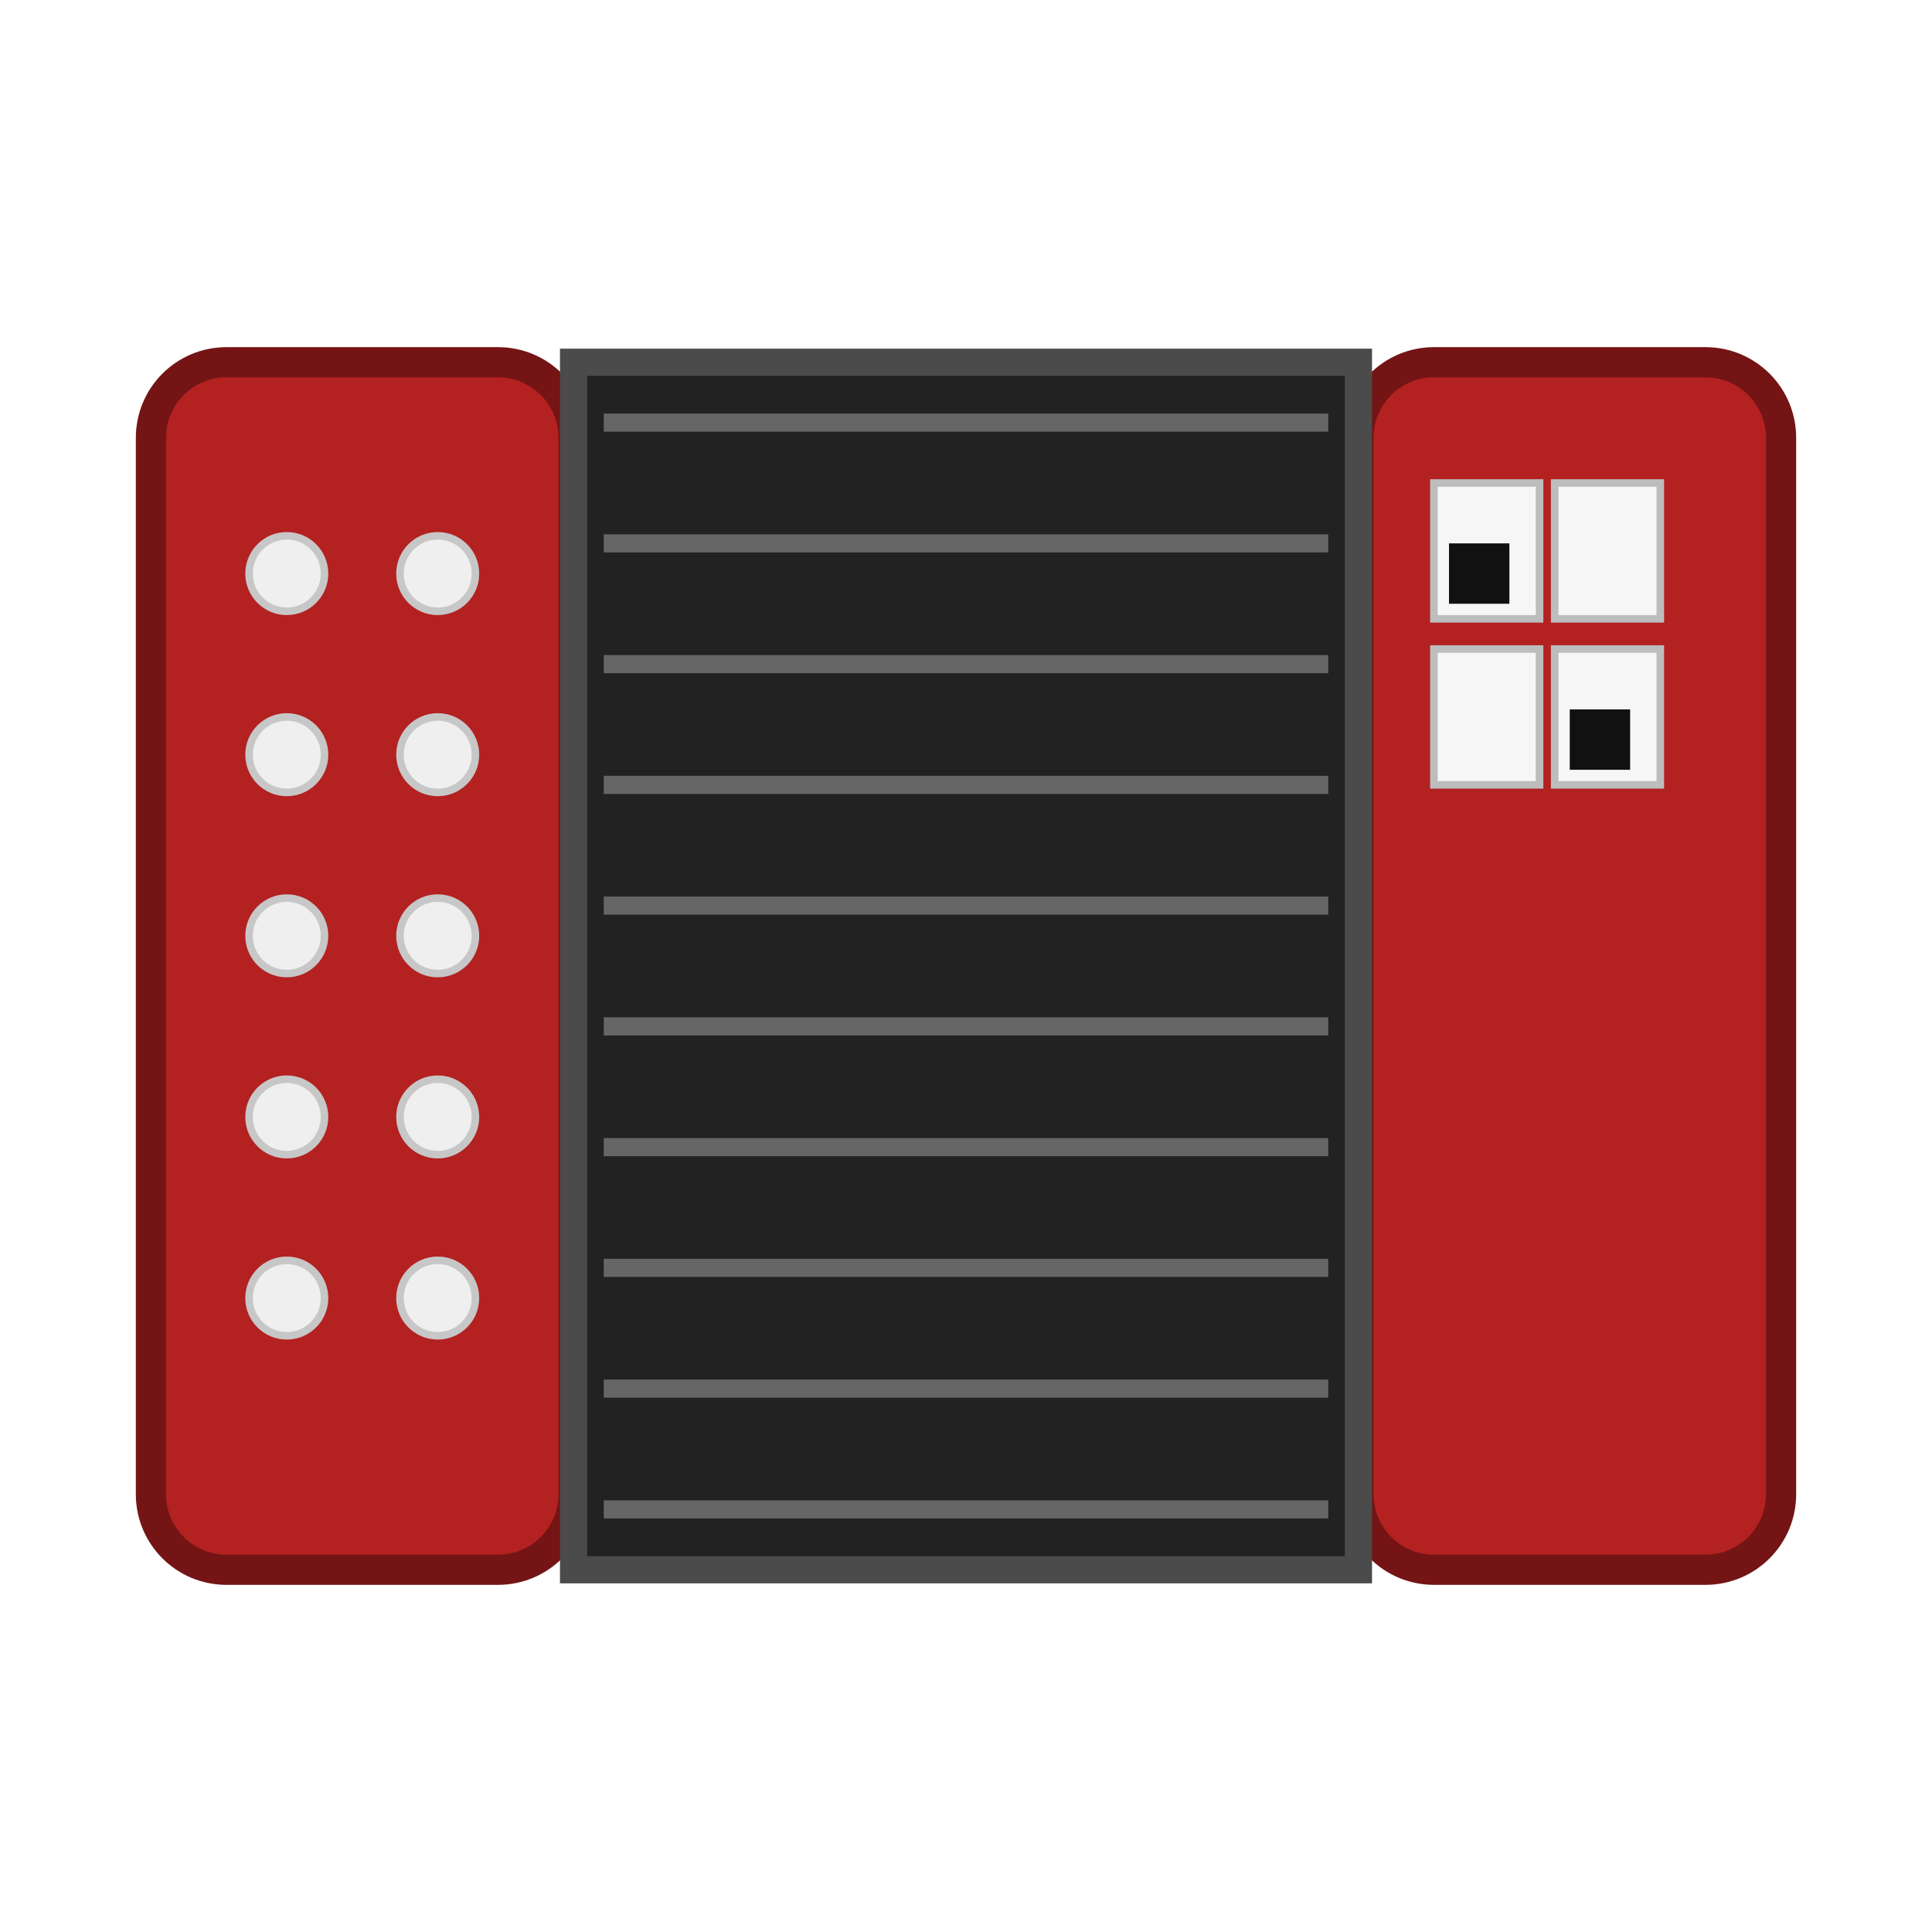
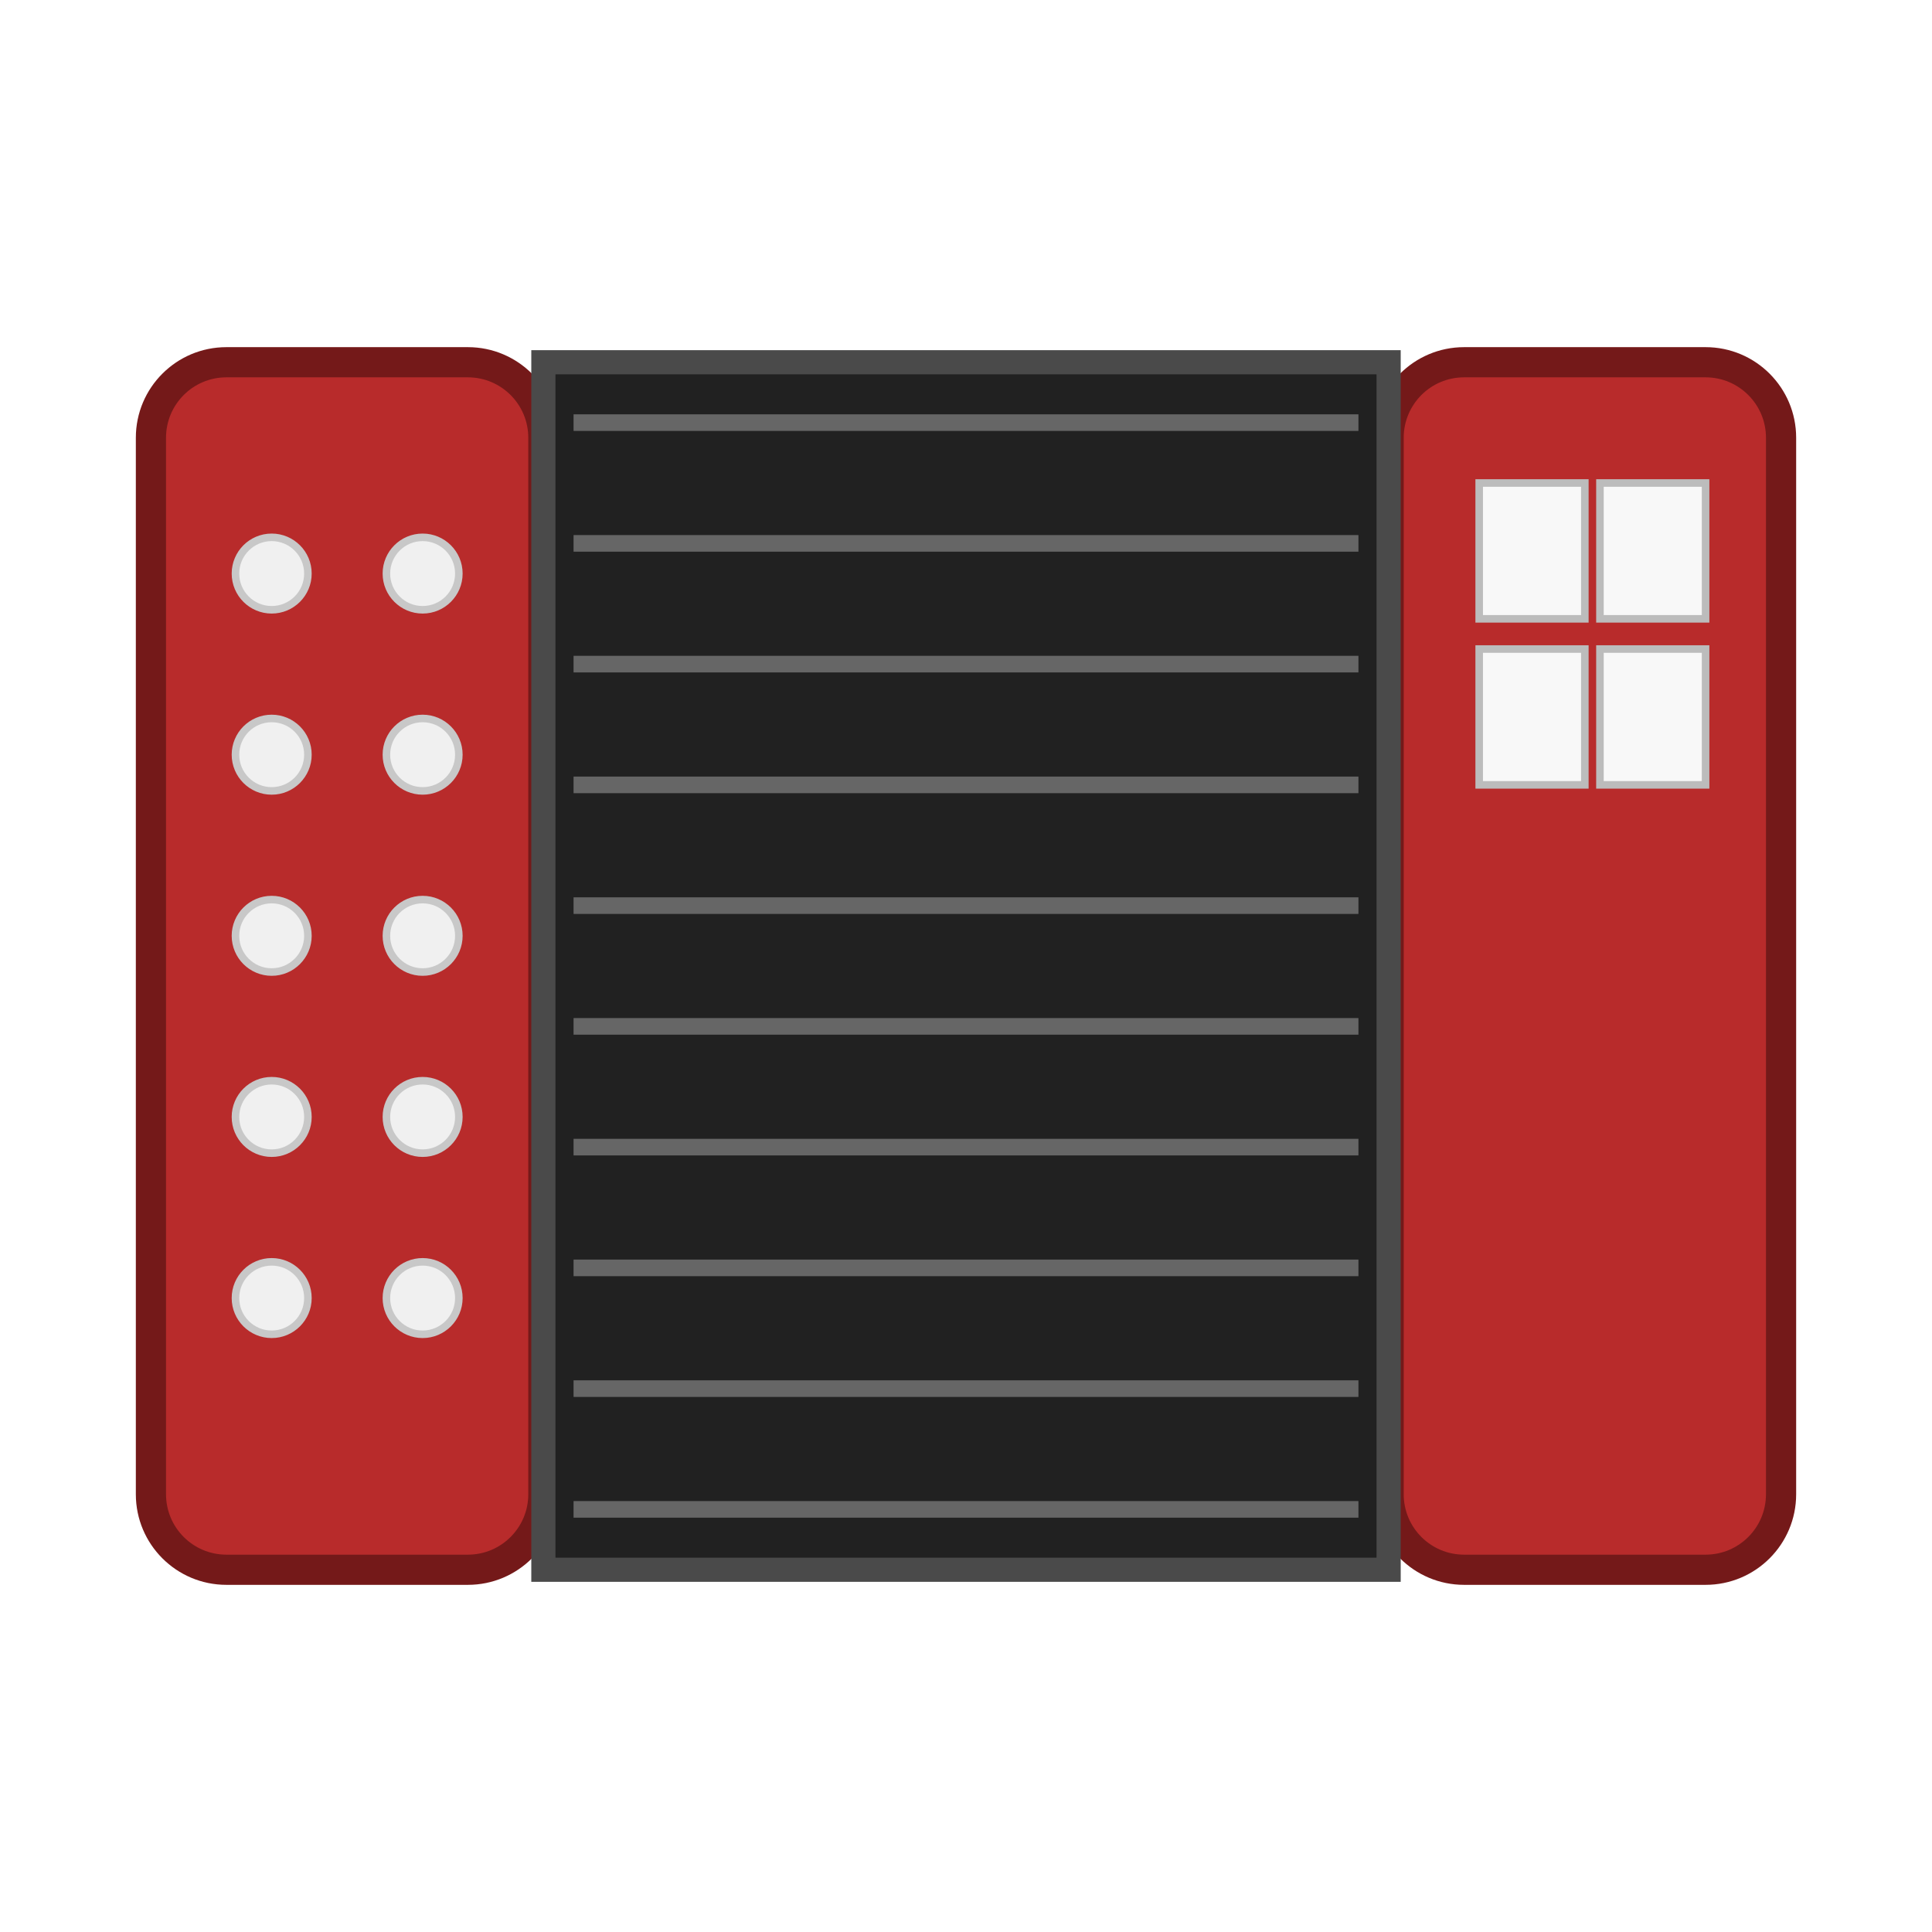
<svg xmlns="http://www.w3.org/2000/svg" viewBox="0 0 128 128" width="128" height="128">
-   <rect x="10" y="24" width="28" height="80" rx="5" fill="#b32121" stroke="#741414" stroke-width="2" />
-   <rect x="90" y="24" width="28" height="80" rx="5" fill="#b32121" stroke="#741414" stroke-width="2" />
-   <rect x="38" y="24" width="52" height="80" fill="#222" stroke="#4b4b4b" stroke-width="1.8" />
-   <g stroke="#666" stroke-width="1.2">
-     <line x1="40" y1="28" x2="88" y2="28" />
-     <line x1="40" y1="36" x2="88" y2="36" />
-     <line x1="40" y1="44" x2="88" y2="44" />
-     <line x1="40" y1="52" x2="88" y2="52" />
-     <line x1="40" y1="60" x2="88" y2="60" />
-     <line x1="40" y1="68" x2="88" y2="68" />
-     <line x1="40" y1="76" x2="88" y2="76" />
-     <line x1="40" y1="84" x2="88" y2="84" />
-     <line x1="40" y1="92" x2="88" y2="92" />
-     <line x1="40" y1="100" x2="88" y2="100" />
+   <rect x="10" y="24" width="26" height="80" rx="5" fill="#b82b2b" stroke="#741919" stroke-width="2" />
+   <rect x="92" y="24" width="26" height="80" rx="5" fill="#b82b2b" stroke="#741919" stroke-width="2" />
+   <rect x="36" y="24" width="56" height="80" fill="#212121" stroke="#4a4a4a" stroke-width="1.6" />
+   <g stroke="#666" stroke-width="1.1">
+     <line x1="38" y1="28" x2="90" y2="28" />
+     <line x1="38" y1="36" x2="90" y2="36" />
+     <line x1="38" y1="44" x2="90" y2="44" />
+     <line x1="38" y1="52" x2="90" y2="52" />
+     <line x1="38" y1="60" x2="90" y2="60" />
+     <line x1="38" y1="68" x2="90" y2="68" />
+     <line x1="38" y1="76" x2="90" y2="76" />
+     <line x1="38" y1="84" x2="90" y2="84" />
+     <line x1="38" y1="92" x2="90" y2="92" />
+     <line x1="38" y1="100" x2="90" y2="100" />
  </g>
-   <g fill="#efefef" stroke="#c7c7c7" stroke-width="0.5">
-     <circle cx="19" cy="38" r="2.5" />
-     <circle cx="29" cy="38" r="2.5" />
-     <circle cx="19" cy="50" r="2.5" />
-     <circle cx="29" cy="50" r="2.5" />
-     <circle cx="19" cy="62" r="2.5" />
-     <circle cx="29" cy="62" r="2.5" />
-     <circle cx="19" cy="74" r="2.5" />
-     <circle cx="29" cy="74" r="2.5" />
-     <circle cx="19" cy="86" r="2.5" />
-     <circle cx="29" cy="86" r="2.5" />
+   <g fill="#f0f0f0" stroke="#c8c8c8" stroke-width="0.5">
+     <circle cx="18" cy="38" r="2.4" />
+     <circle cx="28" cy="38" r="2.4" />
+     <circle cx="18" cy="50" r="2.4" />
+     <circle cx="28" cy="50" r="2.4" />
+     <circle cx="18" cy="62" r="2.4" />
+     <circle cx="28" cy="62" r="2.4" />
+     <circle cx="18" cy="74" r="2.4" />
+     <circle cx="28" cy="74" r="2.4" />
+     <circle cx="18" cy="86" r="2.4" />
+     <circle cx="28" cy="86" r="2.4" />
  </g>
-   <g>
-     <rect x="95" y="32" width="7" height="9" fill="#f6f6f6" stroke="#bdbdbd" stroke-width="0.5" />
-     <rect x="103" y="32" width="7" height="9" fill="#f6f6f6" stroke="#bdbdbd" stroke-width="0.5" />
-     <rect x="95" y="43" width="7" height="9" fill="#f6f6f6" stroke="#bdbdbd" stroke-width="0.5" />
-     <rect x="103" y="43" width="7" height="9" fill="#f6f6f6" stroke="#bdbdbd" stroke-width="0.5" />
-     <rect x="96" y="36" width="4" height="4" fill="#111" />
-     <rect x="104" y="47" width="4" height="4" fill="#111" />
-   </g>
+   <rect x="98" y="32" width="7" height="9" fill="#f8f8f8" stroke="#bcbcbc" stroke-width="0.5" />
+   <rect x="106" y="32" width="7" height="9" fill="#f8f8f8" stroke="#bcbcbc" stroke-width="0.5" />
+   <rect x="98" y="43" width="7" height="9" fill="#f8f8f8" stroke="#bcbcbc" stroke-width="0.5" />
+   <rect x="106" y="43" width="7" height="9" fill="#f8f8f8" stroke="#bcbcbc" stroke-width="0.5" />
</svg>
